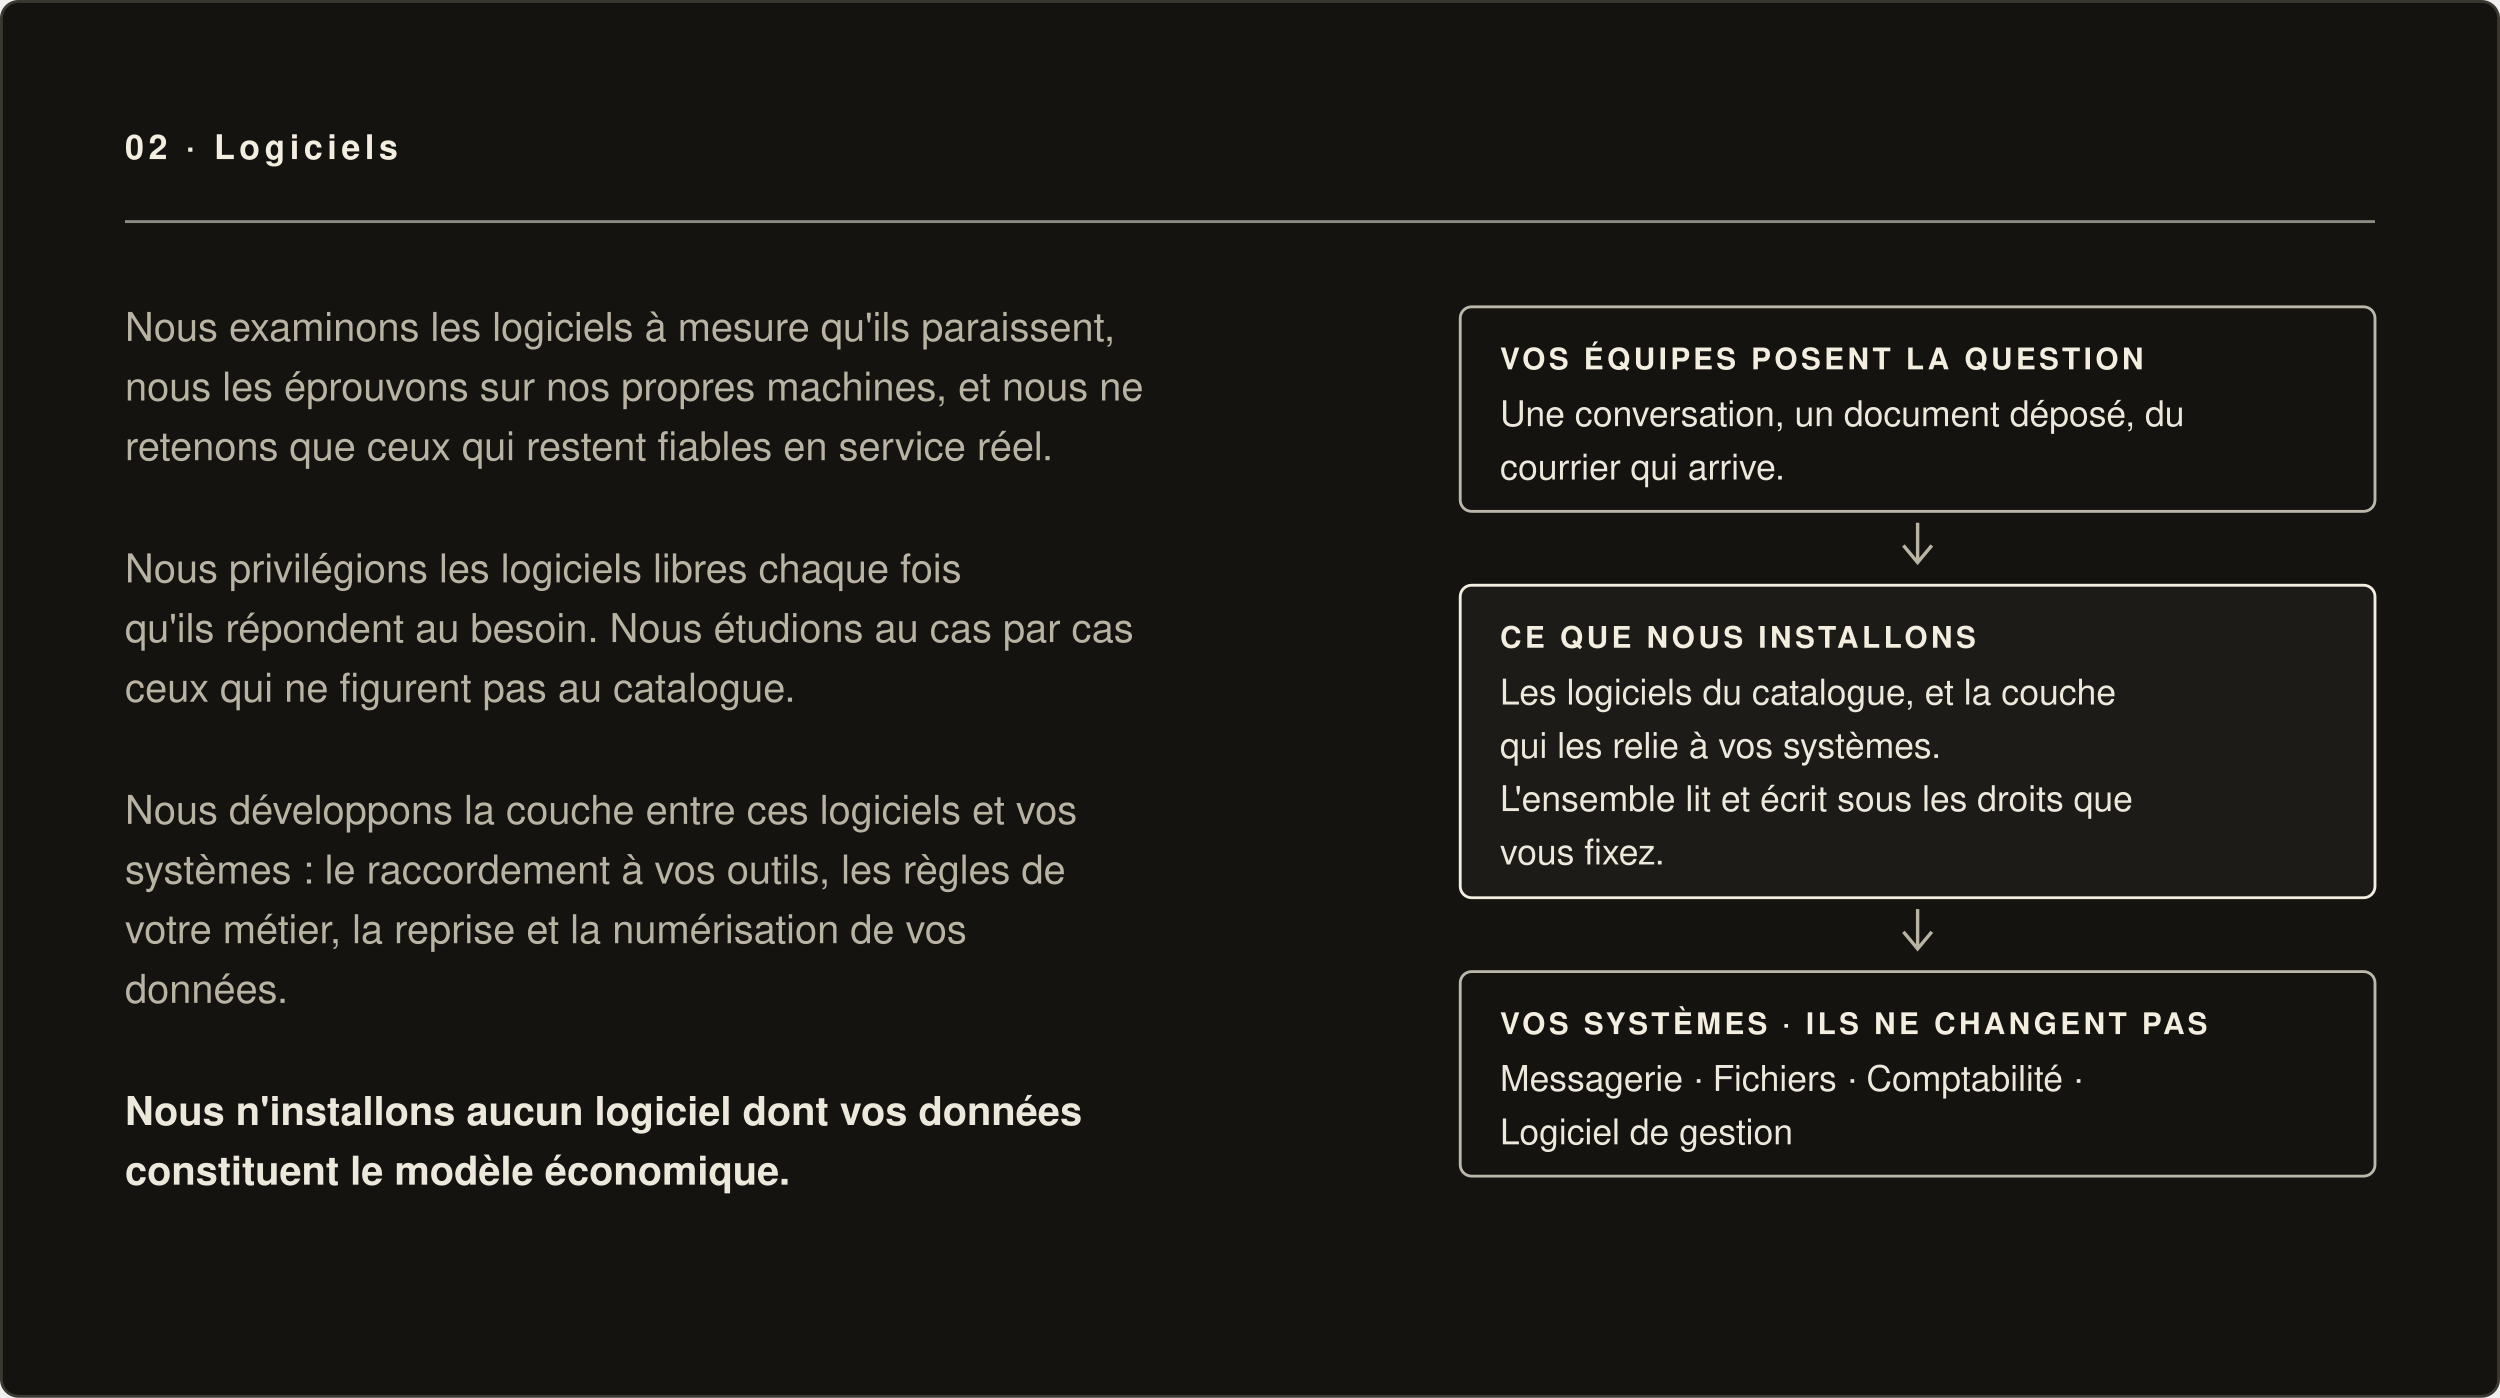
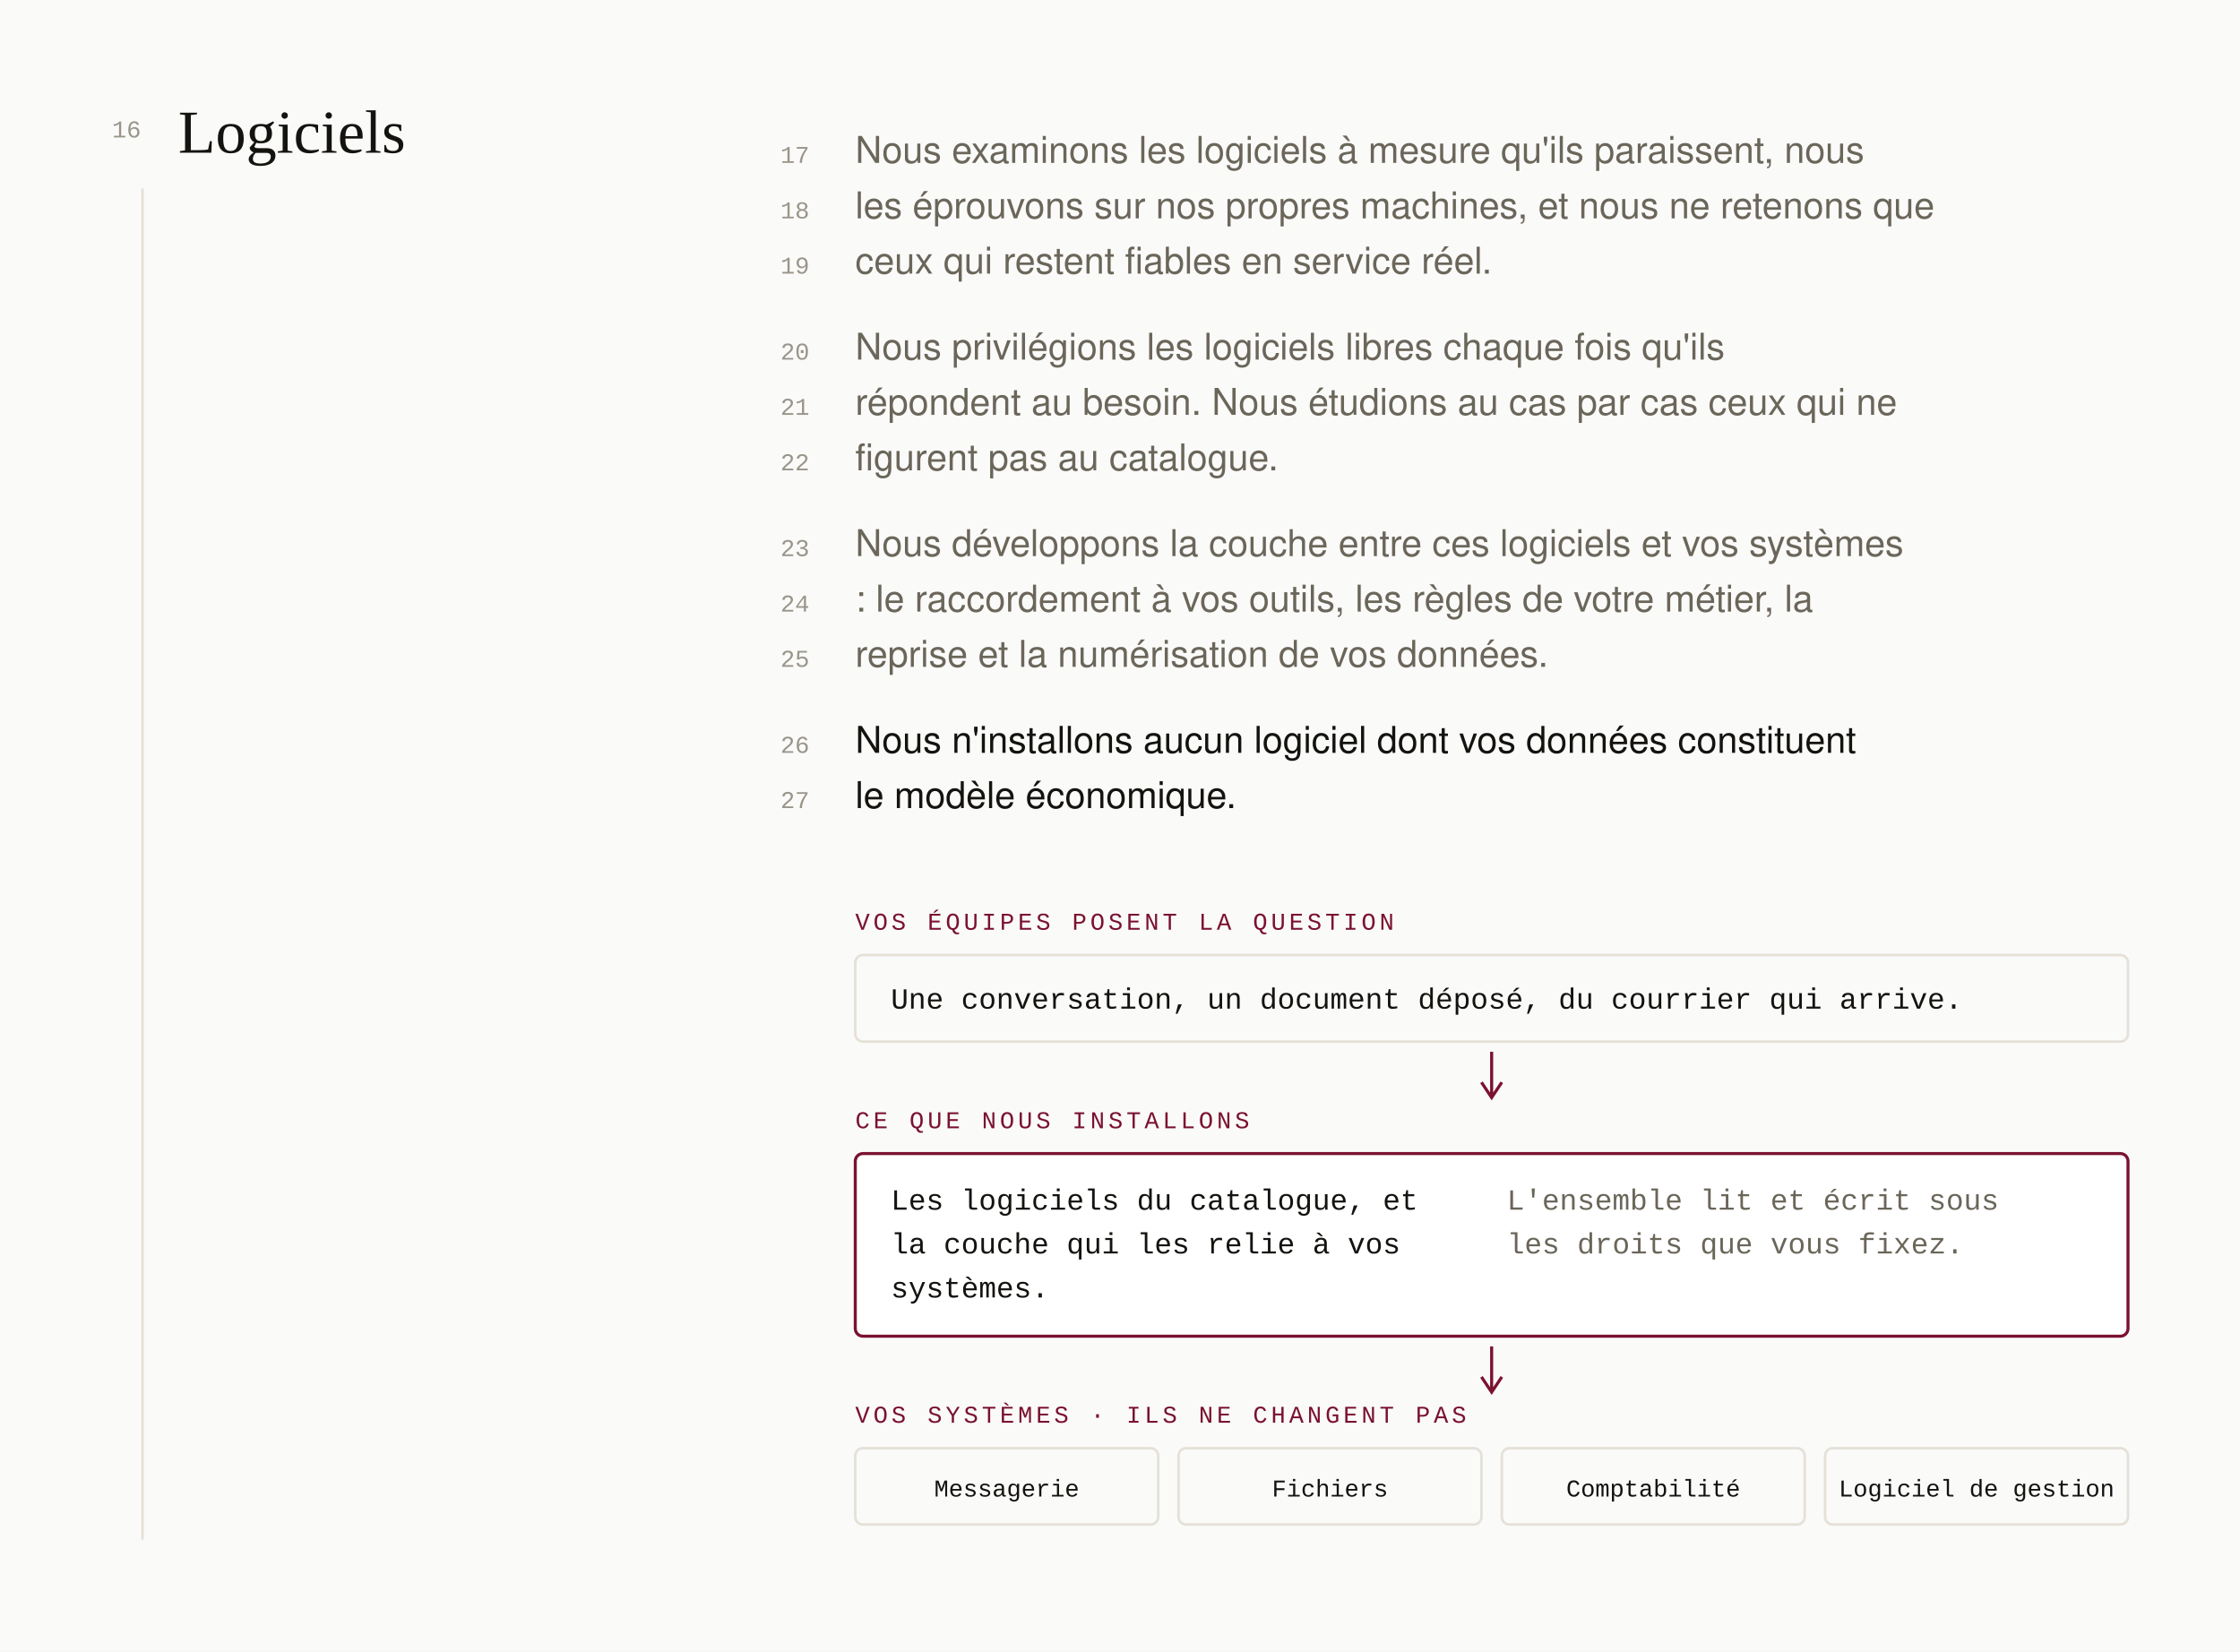
- <svg xmlns="http://www.w3.org/2000/svg" width="880" height="492" viewBox="0 0 880 492" role="img" aria-label="Logiciels">
-   <rect x="0.5" y="0.5" width="879" height="491" rx="6" fill="#14130F" stroke="#3A3830" />
-   <text x="44" y="56.0" font-family="'IBM Plex Sans',-apple-system,'Segoe UI',Helvetica,Arial,sans-serif" font-size="12" font-weight="600" fill="#F3EEDF" text-anchor="start" letter-spacing="1.6">02 · Logiciels</text>
-   <line x1="44" y1="78" x2="836" y2="78" stroke="#F3EEDF" stroke-width="1" opacity=".55" />
-   <text x="44" y="120.0" font-family="'IBM Plex Sans',-apple-system,'Segoe UI',Helvetica,Arial,sans-serif" font-size="14" font-weight="400" fill="#B9B3A4" text-anchor="start">Nous examinons les logiciels à mesure qu'ils paraissent,</text>
-   <text x="44" y="141.0" font-family="'IBM Plex Sans',-apple-system,'Segoe UI',Helvetica,Arial,sans-serif" font-size="14" font-weight="400" fill="#B9B3A4" text-anchor="start">nous les éprouvons sur nos propres machines, et nous ne</text>
-   <text x="44" y="162.0" font-family="'IBM Plex Sans',-apple-system,'Segoe UI',Helvetica,Arial,sans-serif" font-size="14" font-weight="400" fill="#B9B3A4" text-anchor="start">retenons que ceux qui restent fiables en service réel.</text>
-   <text x="44" y="205.0" font-family="'IBM Plex Sans',-apple-system,'Segoe UI',Helvetica,Arial,sans-serif" font-size="14" font-weight="400" fill="#B9B3A4" text-anchor="start">Nous privilégions les logiciels libres chaque fois</text>
-   <text x="44" y="226.0" font-family="'IBM Plex Sans',-apple-system,'Segoe UI',Helvetica,Arial,sans-serif" font-size="14" font-weight="400" fill="#B9B3A4" text-anchor="start">qu'ils répondent au besoin. Nous étudions au cas par cas</text>
-   <text x="44" y="247.0" font-family="'IBM Plex Sans',-apple-system,'Segoe UI',Helvetica,Arial,sans-serif" font-size="14" font-weight="400" fill="#B9B3A4" text-anchor="start">ceux qui ne figurent pas au catalogue.</text>
-   <text x="44" y="290.0" font-family="'IBM Plex Sans',-apple-system,'Segoe UI',Helvetica,Arial,sans-serif" font-size="14" font-weight="400" fill="#B9B3A4" text-anchor="start">Nous développons la couche entre ces logiciels et vos</text>
-   <text x="44" y="311.0" font-family="'IBM Plex Sans',-apple-system,'Segoe UI',Helvetica,Arial,sans-serif" font-size="14" font-weight="400" fill="#B9B3A4" text-anchor="start">systèmes : le raccordement à vos outils, les règles de</text>
-   <text x="44" y="332.0" font-family="'IBM Plex Sans',-apple-system,'Segoe UI',Helvetica,Arial,sans-serif" font-size="14" font-weight="400" fill="#B9B3A4" text-anchor="start">votre métier, la reprise et la numérisation de vos</text>
-   <text x="44" y="353.0" font-family="'IBM Plex Sans',-apple-system,'Segoe UI',Helvetica,Arial,sans-serif" font-size="14" font-weight="400" fill="#B9B3A4" text-anchor="start">données.</text>
-   <text x="44" y="396.0" font-family="'IBM Plex Sans',-apple-system,'Segoe UI',Helvetica,Arial,sans-serif" font-size="14" font-weight="600" fill="#EDE8DC" text-anchor="start">Nous n'installons aucun logiciel dont vos données</text>
-   <text x="44" y="417.0" font-family="'IBM Plex Sans',-apple-system,'Segoe UI',Helvetica,Arial,sans-serif" font-size="14" font-weight="600" fill="#EDE8DC" text-anchor="start">constituent le modèle économique.</text>
-   <rect x="514" y="108" width="322" height="72" rx="4" fill="none" stroke="#F3EEDF" stroke-width="1" opacity="0.75" />
-   <text x="528" y="130.0" font-family="'IBM Plex Sans',-apple-system,'Segoe UI',Helvetica,Arial,sans-serif" font-size="10.5" font-weight="600" fill="#F3EEDF" text-anchor="start" letter-spacing="1.2">VOS ÉQUIPES POSENT LA QUESTION</text>
-   <text x="528" y="150.0" font-family="'IBM Plex Sans',-apple-system,'Segoe UI',Helvetica,Arial,sans-serif" font-size="12.5" font-weight="400" fill="#EDE8DC" text-anchor="start">Une conversation, un document déposé, du</text>
-   <text x="528" y="168.8" font-family="'IBM Plex Sans',-apple-system,'Segoe UI',Helvetica,Arial,sans-serif" font-size="12.5" font-weight="400" fill="#EDE8DC" text-anchor="start">courrier qui arrive.</text>
-   <path d="M675 184 v14 m-5 -6 l5 6 l5 -6" fill="none" stroke="#B9B3A4" stroke-width="1.2" />
-   <rect x="514" y="206" width="322" height="110" rx="4" fill="#1C1B17" stroke="#F3EEDF" stroke-width="1" opacity="1" />
-   <text x="528" y="228.0" font-family="'IBM Plex Sans',-apple-system,'Segoe UI',Helvetica,Arial,sans-serif" font-size="10.5" font-weight="600" fill="#F3EEDF" text-anchor="start" letter-spacing="1.2">CE QUE NOUS INSTALLONS</text>
-   <text x="528" y="248.0" font-family="'IBM Plex Sans',-apple-system,'Segoe UI',Helvetica,Arial,sans-serif" font-size="12.5" font-weight="400" fill="#EDE8DC" text-anchor="start">Les logiciels du catalogue, et la couche</text>
-   <text x="528" y="266.8" font-family="'IBM Plex Sans',-apple-system,'Segoe UI',Helvetica,Arial,sans-serif" font-size="12.5" font-weight="400" fill="#EDE8DC" text-anchor="start">qui les relie à vos systèmes.</text>
-   <text x="528" y="285.5" font-family="'IBM Plex Sans',-apple-system,'Segoe UI',Helvetica,Arial,sans-serif" font-size="12.5" font-weight="400" fill="#EDE8DC" text-anchor="start">L'ensemble lit et écrit sous les droits que</text>
-   <text x="528" y="304.3" font-family="'IBM Plex Sans',-apple-system,'Segoe UI',Helvetica,Arial,sans-serif" font-size="12.5" font-weight="400" fill="#EDE8DC" text-anchor="start">vous fixez.</text>
-   <path d="M675 320 v14 m-5 -6 l5 6 l5 -6" fill="none" stroke="#B9B3A4" stroke-width="1.2" />
-   <rect x="514" y="342" width="322" height="72" rx="4" fill="none" stroke="#F3EEDF" stroke-width="1" opacity="0.75" />
-   <text x="528" y="364.0" font-family="'IBM Plex Sans',-apple-system,'Segoe UI',Helvetica,Arial,sans-serif" font-size="10.5" font-weight="600" fill="#F3EEDF" text-anchor="start" letter-spacing="1.2">VOS SYSTÈMES · ILS NE CHANGENT PAS</text>
-   <text x="528" y="384.0" font-family="'IBM Plex Sans',-apple-system,'Segoe UI',Helvetica,Arial,sans-serif" font-size="12.5" font-weight="400" fill="#EDE8DC" text-anchor="start">Messagerie · Fichiers · Comptabilité ·</text>
-   <text x="528" y="402.8" font-family="'IBM Plex Sans',-apple-system,'Segoe UI',Helvetica,Arial,sans-serif" font-size="12.5" font-weight="400" fill="#EDE8DC" text-anchor="start">Logiciel de gestion</text>
+ <svg xmlns="http://www.w3.org/2000/svg" width="880" height="649" viewBox="0 0 880 649" role="img" aria-label="02 · Logiciels">
+   <rect x="0" y="0" width="880" height="649" fill="#FAFAF9" />
+   <line x1="56" y1="74" x2="56" y2="605" stroke="#E5E1D8" />
+   <text x="44" y="54.0" font-family="'IBM Plex Mono',ui-monospace,SFMono-Regular,Menlo,Consolas,'Liberation Mono',monospace" font-size="9.5" font-weight="400" fill="#9A958A" text-anchor="start">16</text>
+   <text x="70" y="60.0" font-family="'IBM Plex Serif',Georgia,'Times New Roman',serif" font-size="24" font-weight="400" fill="#14130F" text-anchor="start">Logiciels</text>
+   <text x="336" y="64.0" font-family="'IBM Plex Sans',-apple-system,'Segoe UI',Helvetica,Arial,sans-serif" font-size="14.5" font-weight="400" fill="#6B665A" text-anchor="start">Nous examinons les logiciels à mesure qu'ils paraissent, nous</text>
+   <text x="336" y="85.8" font-family="'IBM Plex Sans',-apple-system,'Segoe UI',Helvetica,Arial,sans-serif" font-size="14.5" font-weight="400" fill="#6B665A" text-anchor="start">les éprouvons sur nos propres machines, et nous ne retenons que</text>
+   <text x="336" y="107.5" font-family="'IBM Plex Sans',-apple-system,'Segoe UI',Helvetica,Arial,sans-serif" font-size="14.5" font-weight="400" fill="#6B665A" text-anchor="start">ceux qui restent fiables en service réel.</text>
+   <text x="318" y="64.0" font-family="'IBM Plex Mono',ui-monospace,SFMono-Regular,Menlo,Consolas,'Liberation Mono',monospace" font-size="9.5" font-weight="400" fill="#9A958A" text-anchor="end">17</text>
+   <text x="318" y="85.8" font-family="'IBM Plex Mono',ui-monospace,SFMono-Regular,Menlo,Consolas,'Liberation Mono',monospace" font-size="9.5" font-weight="400" fill="#9A958A" text-anchor="end">18</text>
+   <text x="318" y="107.5" font-family="'IBM Plex Mono',ui-monospace,SFMono-Regular,Menlo,Consolas,'Liberation Mono',monospace" font-size="9.5" font-weight="400" fill="#9A958A" text-anchor="end">19</text>
+   <text x="336" y="141.3" font-family="'IBM Plex Sans',-apple-system,'Segoe UI',Helvetica,Arial,sans-serif" font-size="14.5" font-weight="400" fill="#6B665A" text-anchor="start">Nous privilégions les logiciels libres chaque fois qu'ils</text>
+   <text x="336" y="163.0" font-family="'IBM Plex Sans',-apple-system,'Segoe UI',Helvetica,Arial,sans-serif" font-size="14.5" font-weight="400" fill="#6B665A" text-anchor="start">répondent au besoin. Nous étudions au cas par cas ceux qui ne</text>
+   <text x="336" y="184.8" font-family="'IBM Plex Sans',-apple-system,'Segoe UI',Helvetica,Arial,sans-serif" font-size="14.5" font-weight="400" fill="#6B665A" text-anchor="start">figurent pas au catalogue.</text>
+   <text x="318" y="141.3" font-family="'IBM Plex Mono',ui-monospace,SFMono-Regular,Menlo,Consolas,'Liberation Mono',monospace" font-size="9.5" font-weight="400" fill="#9A958A" text-anchor="end">20</text>
+   <text x="318" y="163.0" font-family="'IBM Plex Mono',ui-monospace,SFMono-Regular,Menlo,Consolas,'Liberation Mono',monospace" font-size="9.5" font-weight="400" fill="#9A958A" text-anchor="end">21</text>
+   <text x="318" y="184.8" font-family="'IBM Plex Mono',ui-monospace,SFMono-Regular,Menlo,Consolas,'Liberation Mono',monospace" font-size="9.5" font-weight="400" fill="#9A958A" text-anchor="end">22</text>
+   <text x="336" y="218.5" font-family="'IBM Plex Sans',-apple-system,'Segoe UI',Helvetica,Arial,sans-serif" font-size="14.5" font-weight="400" fill="#6B665A" text-anchor="start">Nous développons la couche entre ces logiciels et vos systèmes</text>
+   <text x="336" y="240.3" font-family="'IBM Plex Sans',-apple-system,'Segoe UI',Helvetica,Arial,sans-serif" font-size="14.5" font-weight="400" fill="#6B665A" text-anchor="start">: le raccordement à vos outils, les règles de votre métier, la</text>
+   <text x="336" y="262.0" font-family="'IBM Plex Sans',-apple-system,'Segoe UI',Helvetica,Arial,sans-serif" font-size="14.5" font-weight="400" fill="#6B665A" text-anchor="start">reprise et la numérisation de vos données.</text>
+   <text x="318" y="218.5" font-family="'IBM Plex Mono',ui-monospace,SFMono-Regular,Menlo,Consolas,'Liberation Mono',monospace" font-size="9.5" font-weight="400" fill="#9A958A" text-anchor="end">23</text>
+   <text x="318" y="240.3" font-family="'IBM Plex Mono',ui-monospace,SFMono-Regular,Menlo,Consolas,'Liberation Mono',monospace" font-size="9.5" font-weight="400" fill="#9A958A" text-anchor="end">24</text>
+   <text x="318" y="262.0" font-family="'IBM Plex Mono',ui-monospace,SFMono-Regular,Menlo,Consolas,'Liberation Mono',monospace" font-size="9.5" font-weight="400" fill="#9A958A" text-anchor="end">25</text>
+   <text x="336" y="295.8" font-family="'IBM Plex Sans',-apple-system,'Segoe UI',Helvetica,Arial,sans-serif" font-size="14.5" font-weight="500" fill="#14130F" text-anchor="start">Nous n'installons aucun logiciel dont vos données constituent</text>
+   <text x="336" y="317.5" font-family="'IBM Plex Sans',-apple-system,'Segoe UI',Helvetica,Arial,sans-serif" font-size="14.5" font-weight="500" fill="#14130F" text-anchor="start">le modèle économique.</text>
+   <text x="318" y="295.8" font-family="'IBM Plex Mono',ui-monospace,SFMono-Regular,Menlo,Consolas,'Liberation Mono',monospace" font-size="9.5" font-weight="400" fill="#9A958A" text-anchor="end">26</text>
+   <text x="318" y="317.5" font-family="'IBM Plex Mono',ui-monospace,SFMono-Regular,Menlo,Consolas,'Liberation Mono',monospace" font-size="9.5" font-weight="400" fill="#9A958A" text-anchor="end">27</text>
+   <text x="336" y="365.3" font-family="'IBM Plex Mono',ui-monospace,SFMono-Regular,Menlo,Consolas,'Liberation Mono',monospace" font-size="9.5" font-weight="400" fill="#7A1230" text-anchor="start" letter-spacing="1.4">VOS ÉQUIPES POSENT LA QUESTION</text>
+   <rect x="336" y="375.25" width="500" height="34" rx="3" fill="none" stroke="#E5E1D8" stroke-width="1" />
+   <text x="350" y="396.3" font-family="'IBM Plex Mono',ui-monospace,SFMono-Regular,Menlo,Consolas,'Liberation Mono',monospace" font-size="11.5" font-weight="400" fill="#14130F" text-anchor="start">Une conversation, un document déposé, du courrier qui arrive.</text>
+   <path d="M586 413.25 v18 m-4 -6 l4 6 l4 -6" fill="none" stroke="#7A1230" stroke-width="1.2" />
+   <text x="336" y="443.3" font-family="'IBM Plex Mono',ui-monospace,SFMono-Regular,Menlo,Consolas,'Liberation Mono',monospace" font-size="9.5" font-weight="400" fill="#7A1230" text-anchor="start" letter-spacing="1.4">CE QUE NOUS INSTALLONS</text>
+   <rect x="336" y="453.25" width="500" height="71.75" rx="3" fill="#FFFFFF" stroke="#7A1230" stroke-width="1.2" />
+   <text x="350" y="475.3" font-family="'IBM Plex Mono',ui-monospace,SFMono-Regular,Menlo,Consolas,'Liberation Mono',monospace" font-size="11.5" font-weight="400" fill="#14130F" text-anchor="start">Les logiciels du catalogue, et</text>
+   <text x="350" y="492.5" font-family="'IBM Plex Mono',ui-monospace,SFMono-Regular,Menlo,Consolas,'Liberation Mono',monospace" font-size="11.5" font-weight="400" fill="#14130F" text-anchor="start">la couche qui les relie à vos</text>
+   <text x="350" y="509.8" font-family="'IBM Plex Mono',ui-monospace,SFMono-Regular,Menlo,Consolas,'Liberation Mono',monospace" font-size="11.5" font-weight="400" fill="#14130F" text-anchor="start">systèmes.</text>
+   <text x="592" y="475.3" font-family="'IBM Plex Mono',ui-monospace,SFMono-Regular,Menlo,Consolas,'Liberation Mono',monospace" font-size="11.5" font-weight="400" fill="#6B665A" text-anchor="start">L'ensemble lit et écrit sous</text>
+   <text x="592" y="492.5" font-family="'IBM Plex Mono',ui-monospace,SFMono-Regular,Menlo,Consolas,'Liberation Mono',monospace" font-size="11.5" font-weight="400" fill="#6B665A" text-anchor="start">les droits que vous fixez.</text>
+   <path d="M586 529 v18 m-4 -6 l4 6 l4 -6" fill="none" stroke="#7A1230" stroke-width="1.2" />
+   <text x="336" y="559.0" font-family="'IBM Plex Mono',ui-monospace,SFMono-Regular,Menlo,Consolas,'Liberation Mono',monospace" font-size="9.5" font-weight="400" fill="#7A1230" text-anchor="start" letter-spacing="1.4">VOS SYSTÈMES · ILS NE CHANGENT PAS</text>
+   <rect x="336.0" y="569" width="119.0" height="30" rx="3" fill="none" stroke="#E5E1D8" />
+   <text x="395.5" y="588.0" font-family="'IBM Plex Mono',ui-monospace,SFMono-Regular,Menlo,Consolas,'Liberation Mono',monospace" font-size="9.5" font-weight="400" fill="#14130F" text-anchor="middle">Messagerie</text>
+   <rect x="463.0" y="569" width="119.0" height="30" rx="3" fill="none" stroke="#E5E1D8" />
+   <text x="522.5" y="588.0" font-family="'IBM Plex Mono',ui-monospace,SFMono-Regular,Menlo,Consolas,'Liberation Mono',monospace" font-size="9.5" font-weight="400" fill="#14130F" text-anchor="middle">Fichiers</text>
+   <rect x="590.0" y="569" width="119.0" height="30" rx="3" fill="none" stroke="#E5E1D8" />
+   <text x="649.5" y="588.0" font-family="'IBM Plex Mono',ui-monospace,SFMono-Regular,Menlo,Consolas,'Liberation Mono',monospace" font-size="9.5" font-weight="400" fill="#14130F" text-anchor="middle">Comptabilité</text>
+   <rect x="717.0" y="569" width="119.0" height="30" rx="3" fill="none" stroke="#E5E1D8" />
+   <text x="776.5" y="588.0" font-family="'IBM Plex Mono',ui-monospace,SFMono-Regular,Menlo,Consolas,'Liberation Mono',monospace" font-size="9.5" font-weight="400" fill="#14130F" text-anchor="middle">Logiciel de gestion</text>
</svg>
